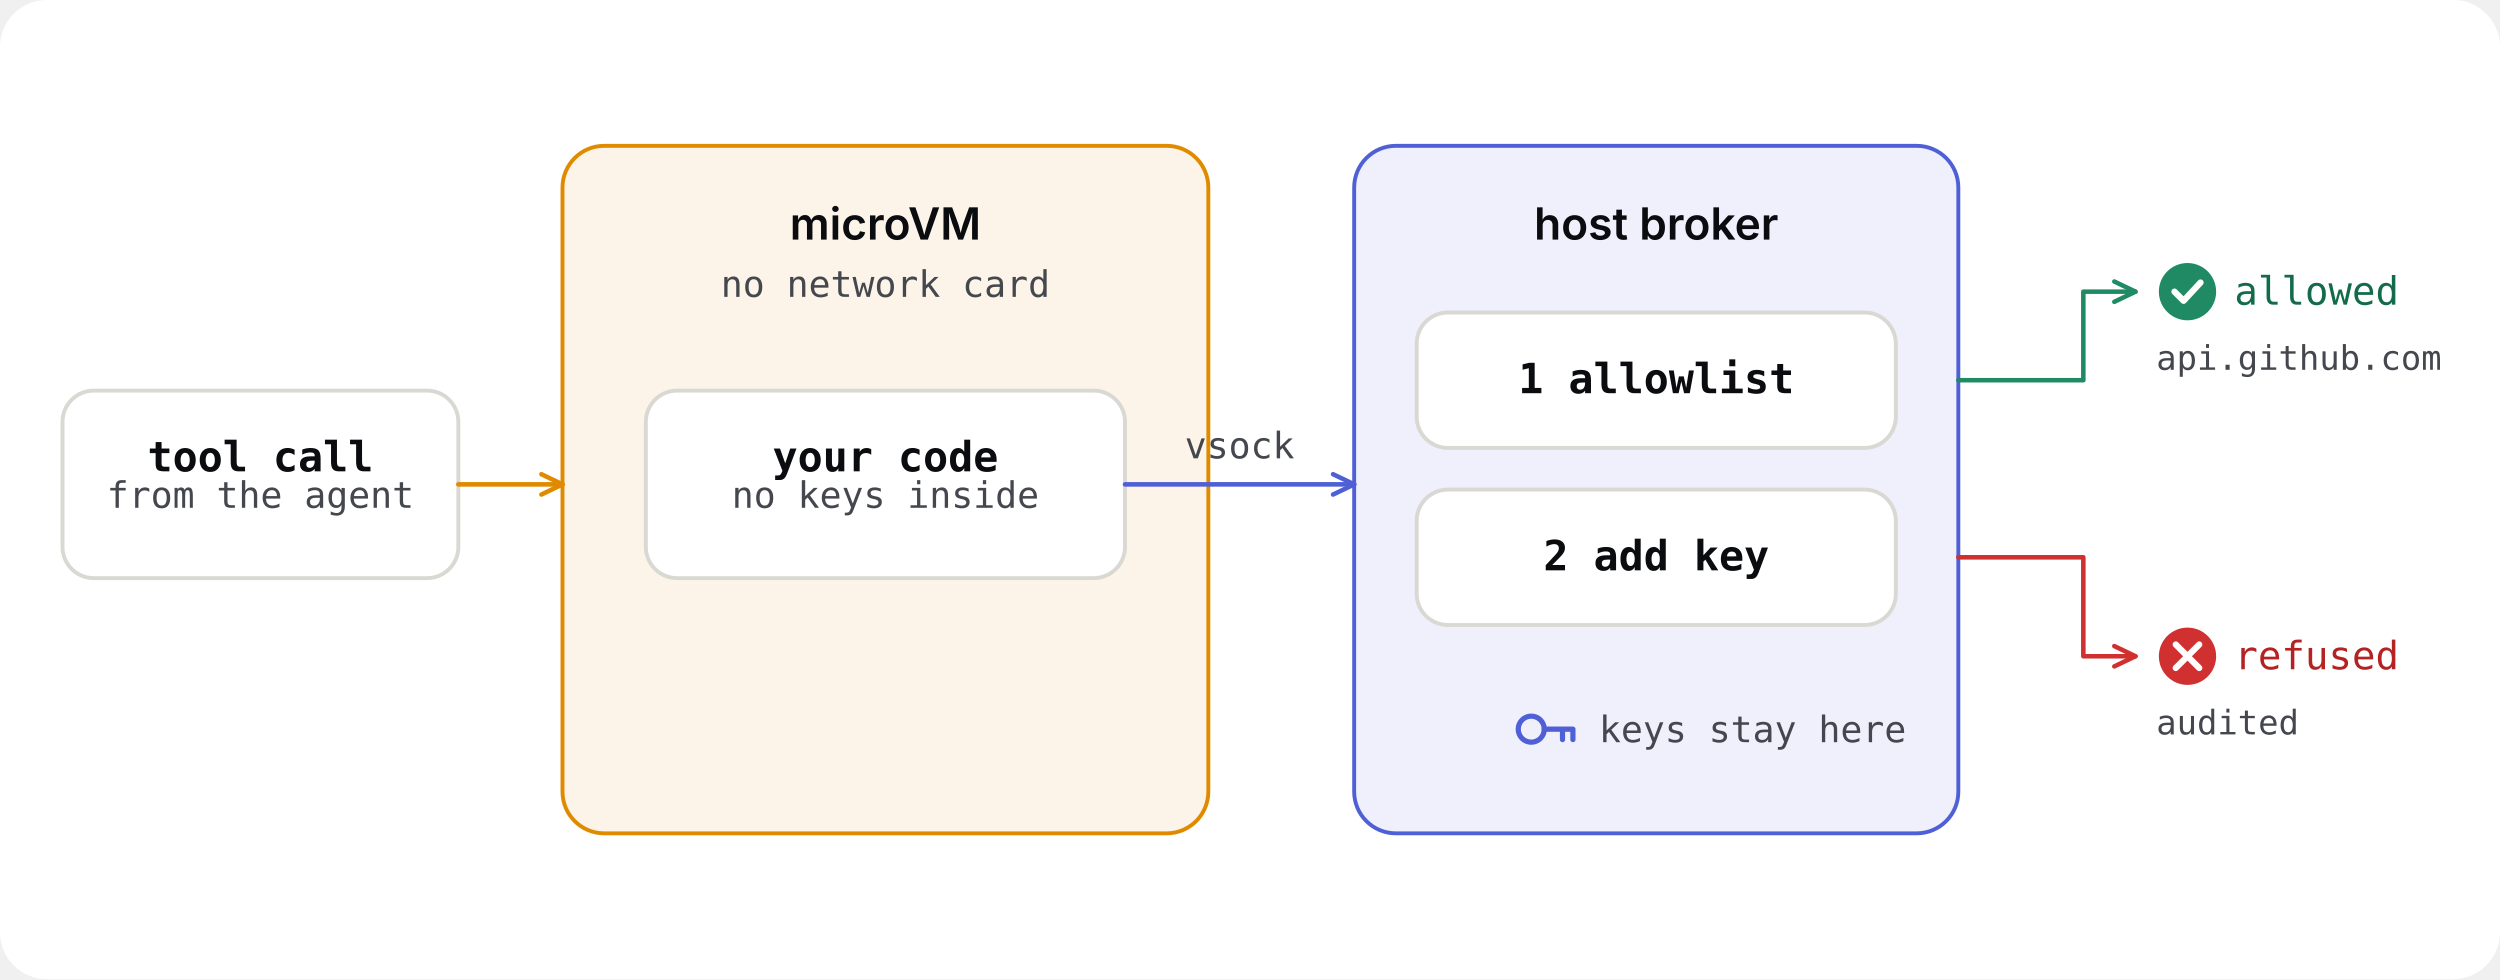
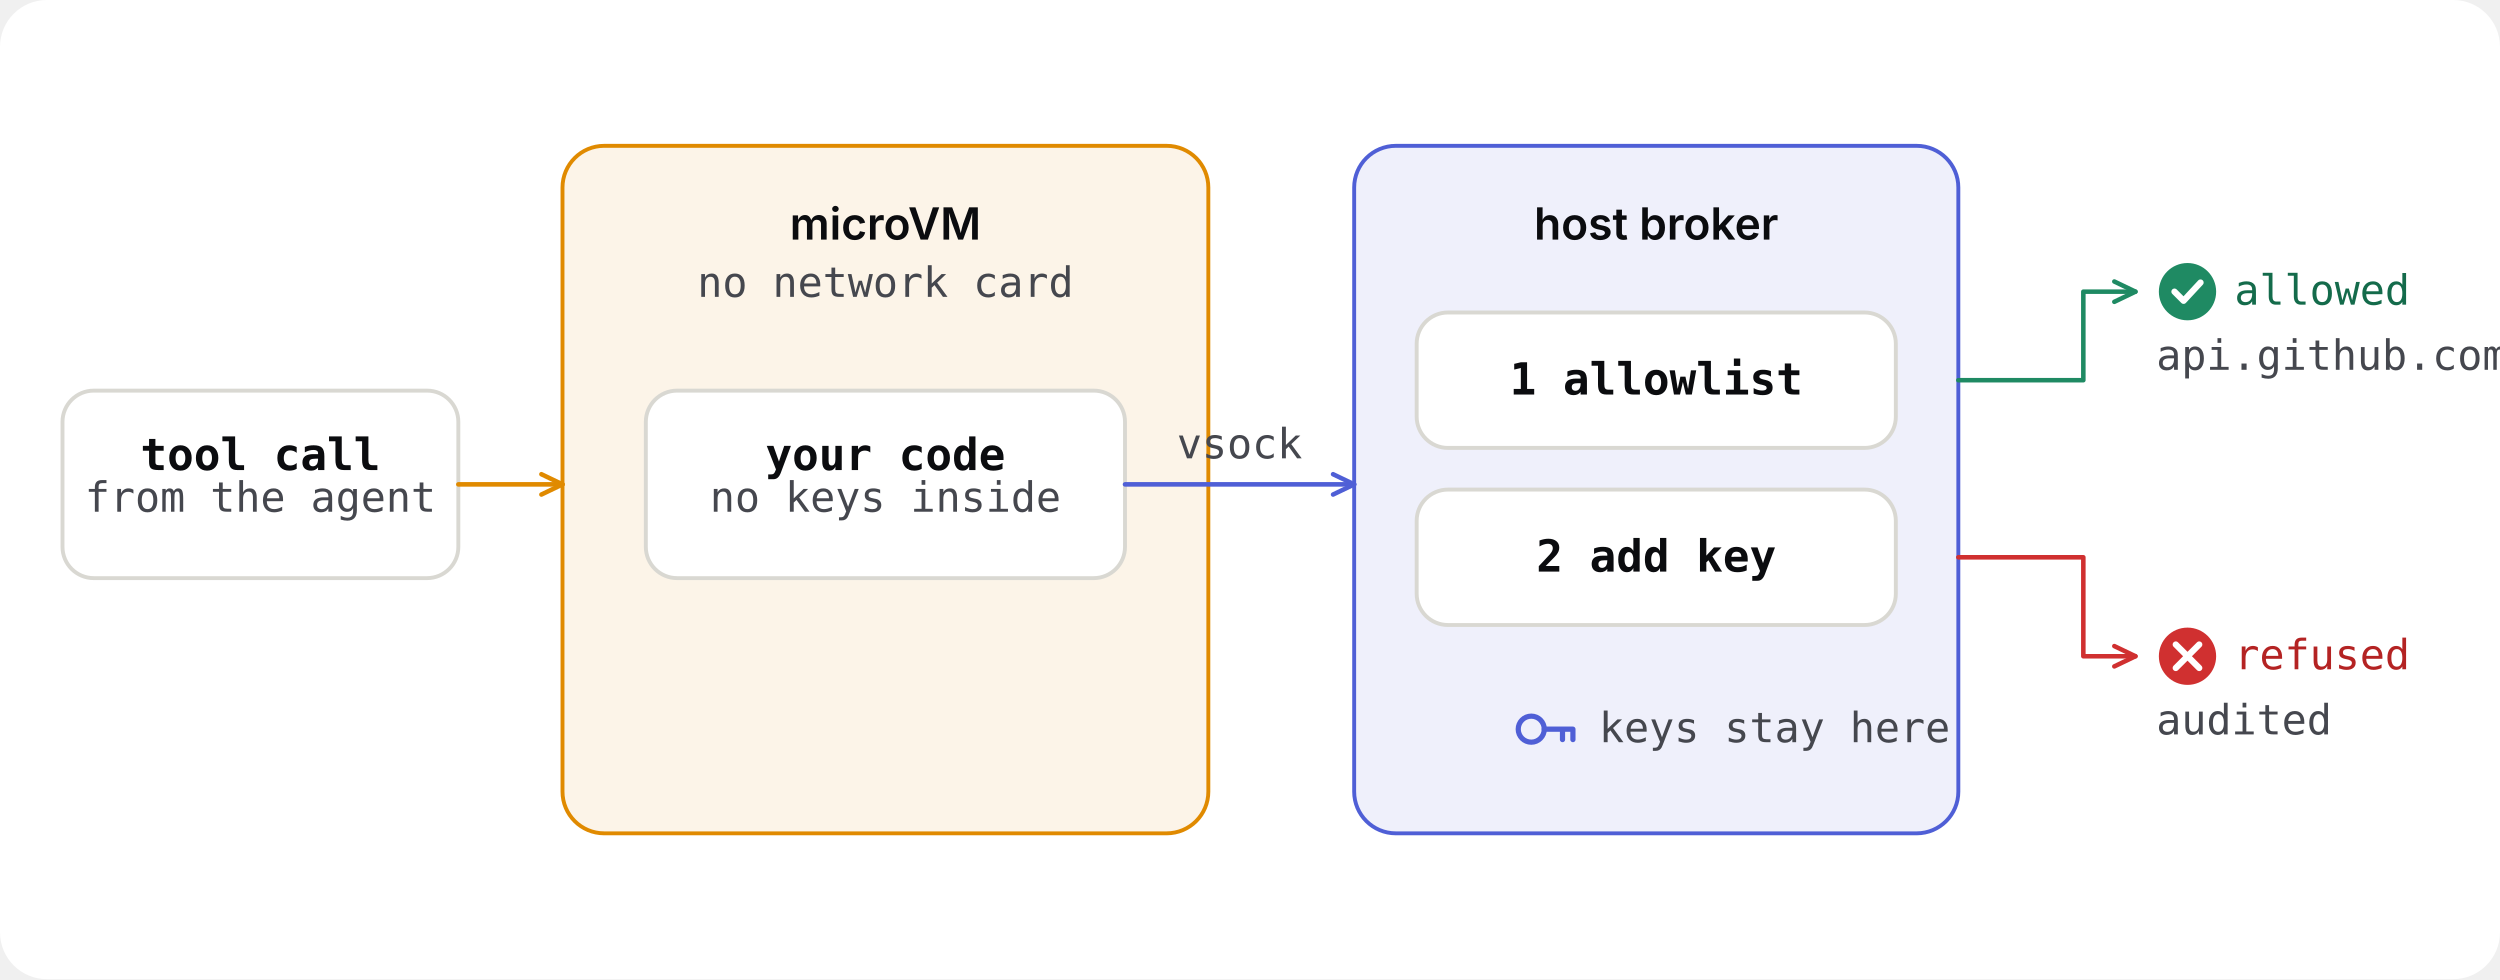
<svg xmlns="http://www.w3.org/2000/svg" viewBox="0 0 960 376" width="960" height="376" role="img" aria-labelledby="t d">
  <rect width="960" height="376" rx="18" fill="#ffffff" />
  <rect x="24" y="150" width="152" height="72" rx="12" fill="#ffffff" stroke="#d9d8d2" stroke-width="1.5" />
-   <text x="100" y="181" font-family="'JetBrains Mono', ui-monospace, SFMono-Regular, Menlo, Consolas, monospace" font-size="16" font-weight="600" fill="#0b0c0f" text-anchor="middle">tool call</text>
-   <text x="100" y="195" font-family="'JetBrains Mono', ui-monospace, SFMono-Regular, Menlo, Consolas, monospace" font-size="14" font-weight="400" fill="#45474e" text-anchor="middle">from the agent</text>
+   <text x="100" y="180.5" font-family="'JetBrains Mono', ui-monospace, SFMono-Regular, Menlo, Consolas, monospace" font-size="17" font-weight="600" fill="#0b0c0f" text-anchor="middle">tool call</text>
+   <text x="100" y="196.5" font-family="'JetBrains Mono', ui-monospace, SFMono-Regular, Menlo, Consolas, monospace" font-size="16" font-weight="400" fill="#45474e" text-anchor="middle">from the agent</text>
  <path d="M176 186 L216 186" fill="none" stroke="#e08a00" stroke-width="1.75" stroke-linecap="round" stroke-linejoin="round" />
  <path d="M207.9 189.9 L216 186 L207.9 182.1" fill="none" stroke="#e08a00" stroke-width="1.75" stroke-linecap="round" stroke-linejoin="round" />
  <rect x="216" y="56" width="248" height="264" rx="16" fill="#e08a00" fill-opacity="0.09" stroke="#e08a00" stroke-width="1.5" />
  <text x="340" y="92" font-family="'Inter Tight', Inter, ui-sans-serif, system-ui, -apple-system, 'Segoe UI', sans-serif" font-size="17" font-weight="600" fill="#0b0c0f" text-anchor="middle">microVM</text>
-   <text x="340" y="114" font-family="'JetBrains Mono', ui-monospace, SFMono-Regular, Menlo, Consolas, monospace" font-size="14" font-weight="400" fill="#45474e" text-anchor="middle">no network card</text>
+   <text x="340" y="114" font-family="'JetBrains Mono', ui-monospace, SFMono-Regular, Menlo, Consolas, monospace" font-size="16" font-weight="400" fill="#45474e" text-anchor="middle">no network card</text>
  <rect x="248" y="150" width="184" height="72" rx="12" fill="#ffffff" stroke="#d9d8d2" stroke-width="1.5" />
-   <text x="340" y="181" font-family="'JetBrains Mono', ui-monospace, SFMono-Regular, Menlo, Consolas, monospace" font-size="16" font-weight="600" fill="#0b0c0f" text-anchor="middle">your code</text>
-   <text x="340" y="195" font-family="'JetBrains Mono', ui-monospace, SFMono-Regular, Menlo, Consolas, monospace" font-size="14" font-weight="400" fill="#45474e" text-anchor="middle">no keys inside</text>
+   <text x="340" y="180.5" font-family="'JetBrains Mono', ui-monospace, SFMono-Regular, Menlo, Consolas, monospace" font-size="17" font-weight="600" fill="#0b0c0f" text-anchor="middle">your code</text>
+   <text x="340" y="196.5" font-family="'JetBrains Mono', ui-monospace, SFMono-Regular, Menlo, Consolas, monospace" font-size="16" font-weight="400" fill="#45474e" text-anchor="middle">no keys inside</text>
  <path d="M432 186 L520 186" fill="none" stroke="#4f5fd6" stroke-width="1.75" stroke-linecap="round" stroke-linejoin="round" />
  <path d="M511.9 189.9 L520 186 L511.9 182.1" fill="none" stroke="#4f5fd6" stroke-width="1.75" stroke-linecap="round" stroke-linejoin="round" />
-   <text x="476" y="176" font-family="'JetBrains Mono', ui-monospace, SFMono-Regular, Menlo, Consolas, monospace" font-size="14" font-weight="400" fill="#45474e" text-anchor="middle">vsock</text>
+   <text x="476" y="176" font-family="'JetBrains Mono', ui-monospace, SFMono-Regular, Menlo, Consolas, monospace" font-size="16" font-weight="400" fill="#45474e" text-anchor="middle">vsock</text>
  <rect x="520" y="56" width="232" height="264" rx="16" fill="#4f5fd6" fill-opacity="0.09" stroke="#4f5fd6" stroke-width="1.5" />
  <text x="636" y="92" font-family="'Inter Tight', Inter, ui-sans-serif, system-ui, -apple-system, 'Segoe UI', sans-serif" font-size="17" font-weight="600" fill="#0b0c0f" text-anchor="middle">host broker</text>
  <rect x="544" y="120" width="184" height="52" rx="12" fill="#ffffff" stroke="#d9d8d2" stroke-width="1.5" />
-   <text x="636" y="151" font-family="'JetBrains Mono', ui-monospace, SFMono-Regular, Menlo, Consolas, monospace" font-size="16" font-weight="600" fill="#0b0c0f" text-anchor="middle">1 allowlist</text>
+   <text x="636" y="151.5" font-family="'JetBrains Mono', ui-monospace, SFMono-Regular, Menlo, Consolas, monospace" font-size="17" font-weight="600" fill="#0b0c0f" text-anchor="middle">1 allowlist</text>
  <rect x="544" y="188" width="184" height="52" rx="12" fill="#ffffff" stroke="#d9d8d2" stroke-width="1.5" />
-   <text x="636" y="219" font-family="'JetBrains Mono', ui-monospace, SFMono-Regular, Menlo, Consolas, monospace" font-size="16" font-weight="600" fill="#0b0c0f" text-anchor="middle">2 add key</text>
+   <text x="636" y="219.5" font-family="'JetBrains Mono', ui-monospace, SFMono-Regular, Menlo, Consolas, monospace" font-size="17" font-weight="600" fill="#0b0c0f" text-anchor="middle">2 add key</text>
  <g fill="none" stroke="#4f5fd6" stroke-width="2" stroke-linecap="round">
    <circle cx="588" cy="280" r="5" />
    <path d="M593 280 h11 M600 280 v4 M604 280 v4" />
  </g>
-   <text x="614" y="285" font-family="'JetBrains Mono', ui-monospace, SFMono-Regular, Menlo, Consolas, monospace" font-size="14" font-weight="400" fill="#45474e" text-anchor="start">keys stay here</text>
+   <text x="614" y="285" font-family="'JetBrains Mono', ui-monospace, SFMono-Regular, Menlo, Consolas, monospace" font-size="16" font-weight="400" fill="#45474e" text-anchor="start">keys stay here</text>
  <path d="M752 146 L800 146 L800 112 L820 112" fill="none" stroke="#1f8a63" stroke-width="1.75" stroke-linecap="round" stroke-linejoin="round" />
  <path d="M811.9 115.9 L820 112 L811.9 108.1" fill="none" stroke="#1f8a63" stroke-width="1.75" stroke-linecap="round" stroke-linejoin="round" />
  <path d="M752 214 L800 214 L800 252 L820 252" fill="none" stroke="#d03030" stroke-width="1.75" stroke-linecap="round" stroke-linejoin="round" />
  <path d="M811.9 255.9 L820 252 L811.9 248.1" fill="none" stroke="#d03030" stroke-width="1.75" stroke-linecap="round" stroke-linejoin="round" />
  <circle cx="840" cy="112" r="11" fill="#1f8a63" />
  <path d="M835 112 l3.5 3.5 l6.5 -7" fill="none" stroke="#ffffff" stroke-width="2.4" stroke-linecap="round" stroke-linejoin="round" />
-   <text x="858" y="117" font-family="'JetBrains Mono', ui-monospace, SFMono-Regular, Menlo, Consolas, monospace" font-size="15" font-weight="400" fill="#146b4b" text-anchor="start">allowed</text>
-   <text x="828" y="142" font-family="'JetBrains Mono', ui-monospace, SFMono-Regular, Menlo, Consolas, monospace" font-size="13" font-weight="400" fill="#45474e" text-anchor="start">api.github.com</text>
+   <text x="858" y="117" font-family="'JetBrains Mono', ui-monospace, SFMono-Regular, Menlo, Consolas, monospace" font-size="16" font-weight="400" fill="#146b4b" text-anchor="start">allowed</text>
+   <text x="828" y="142" font-family="'JetBrains Mono', ui-monospace, SFMono-Regular, Menlo, Consolas, monospace" font-size="16" font-weight="400" fill="#45474e" text-anchor="start">api.github.com</text>
  <circle cx="840" cy="252" r="11" fill="#d03030" />
  <path d="M835.5 247.5 l9 9 M844.5 247.5 l-9 9" stroke="#ffffff" stroke-width="2.4" stroke-linecap="round" />
-   <text x="858" y="257" font-family="'JetBrains Mono', ui-monospace, SFMono-Regular, Menlo, Consolas, monospace" font-size="15" font-weight="400" fill="#b42323" text-anchor="start">refused</text>
-   <text x="828" y="282" font-family="'JetBrains Mono', ui-monospace, SFMono-Regular, Menlo, Consolas, monospace" font-size="13" font-weight="400" fill="#45474e" text-anchor="start">audited</text>
+   <text x="858" y="257" font-family="'JetBrains Mono', ui-monospace, SFMono-Regular, Menlo, Consolas, monospace" font-size="16" font-weight="400" fill="#b42323" text-anchor="start">refused</text>
+   <text x="828" y="282" font-family="'JetBrains Mono', ui-monospace, SFMono-Regular, Menlo, Consolas, monospace" font-size="16" font-weight="400" fill="#45474e" text-anchor="start">audited</text>
</svg>
